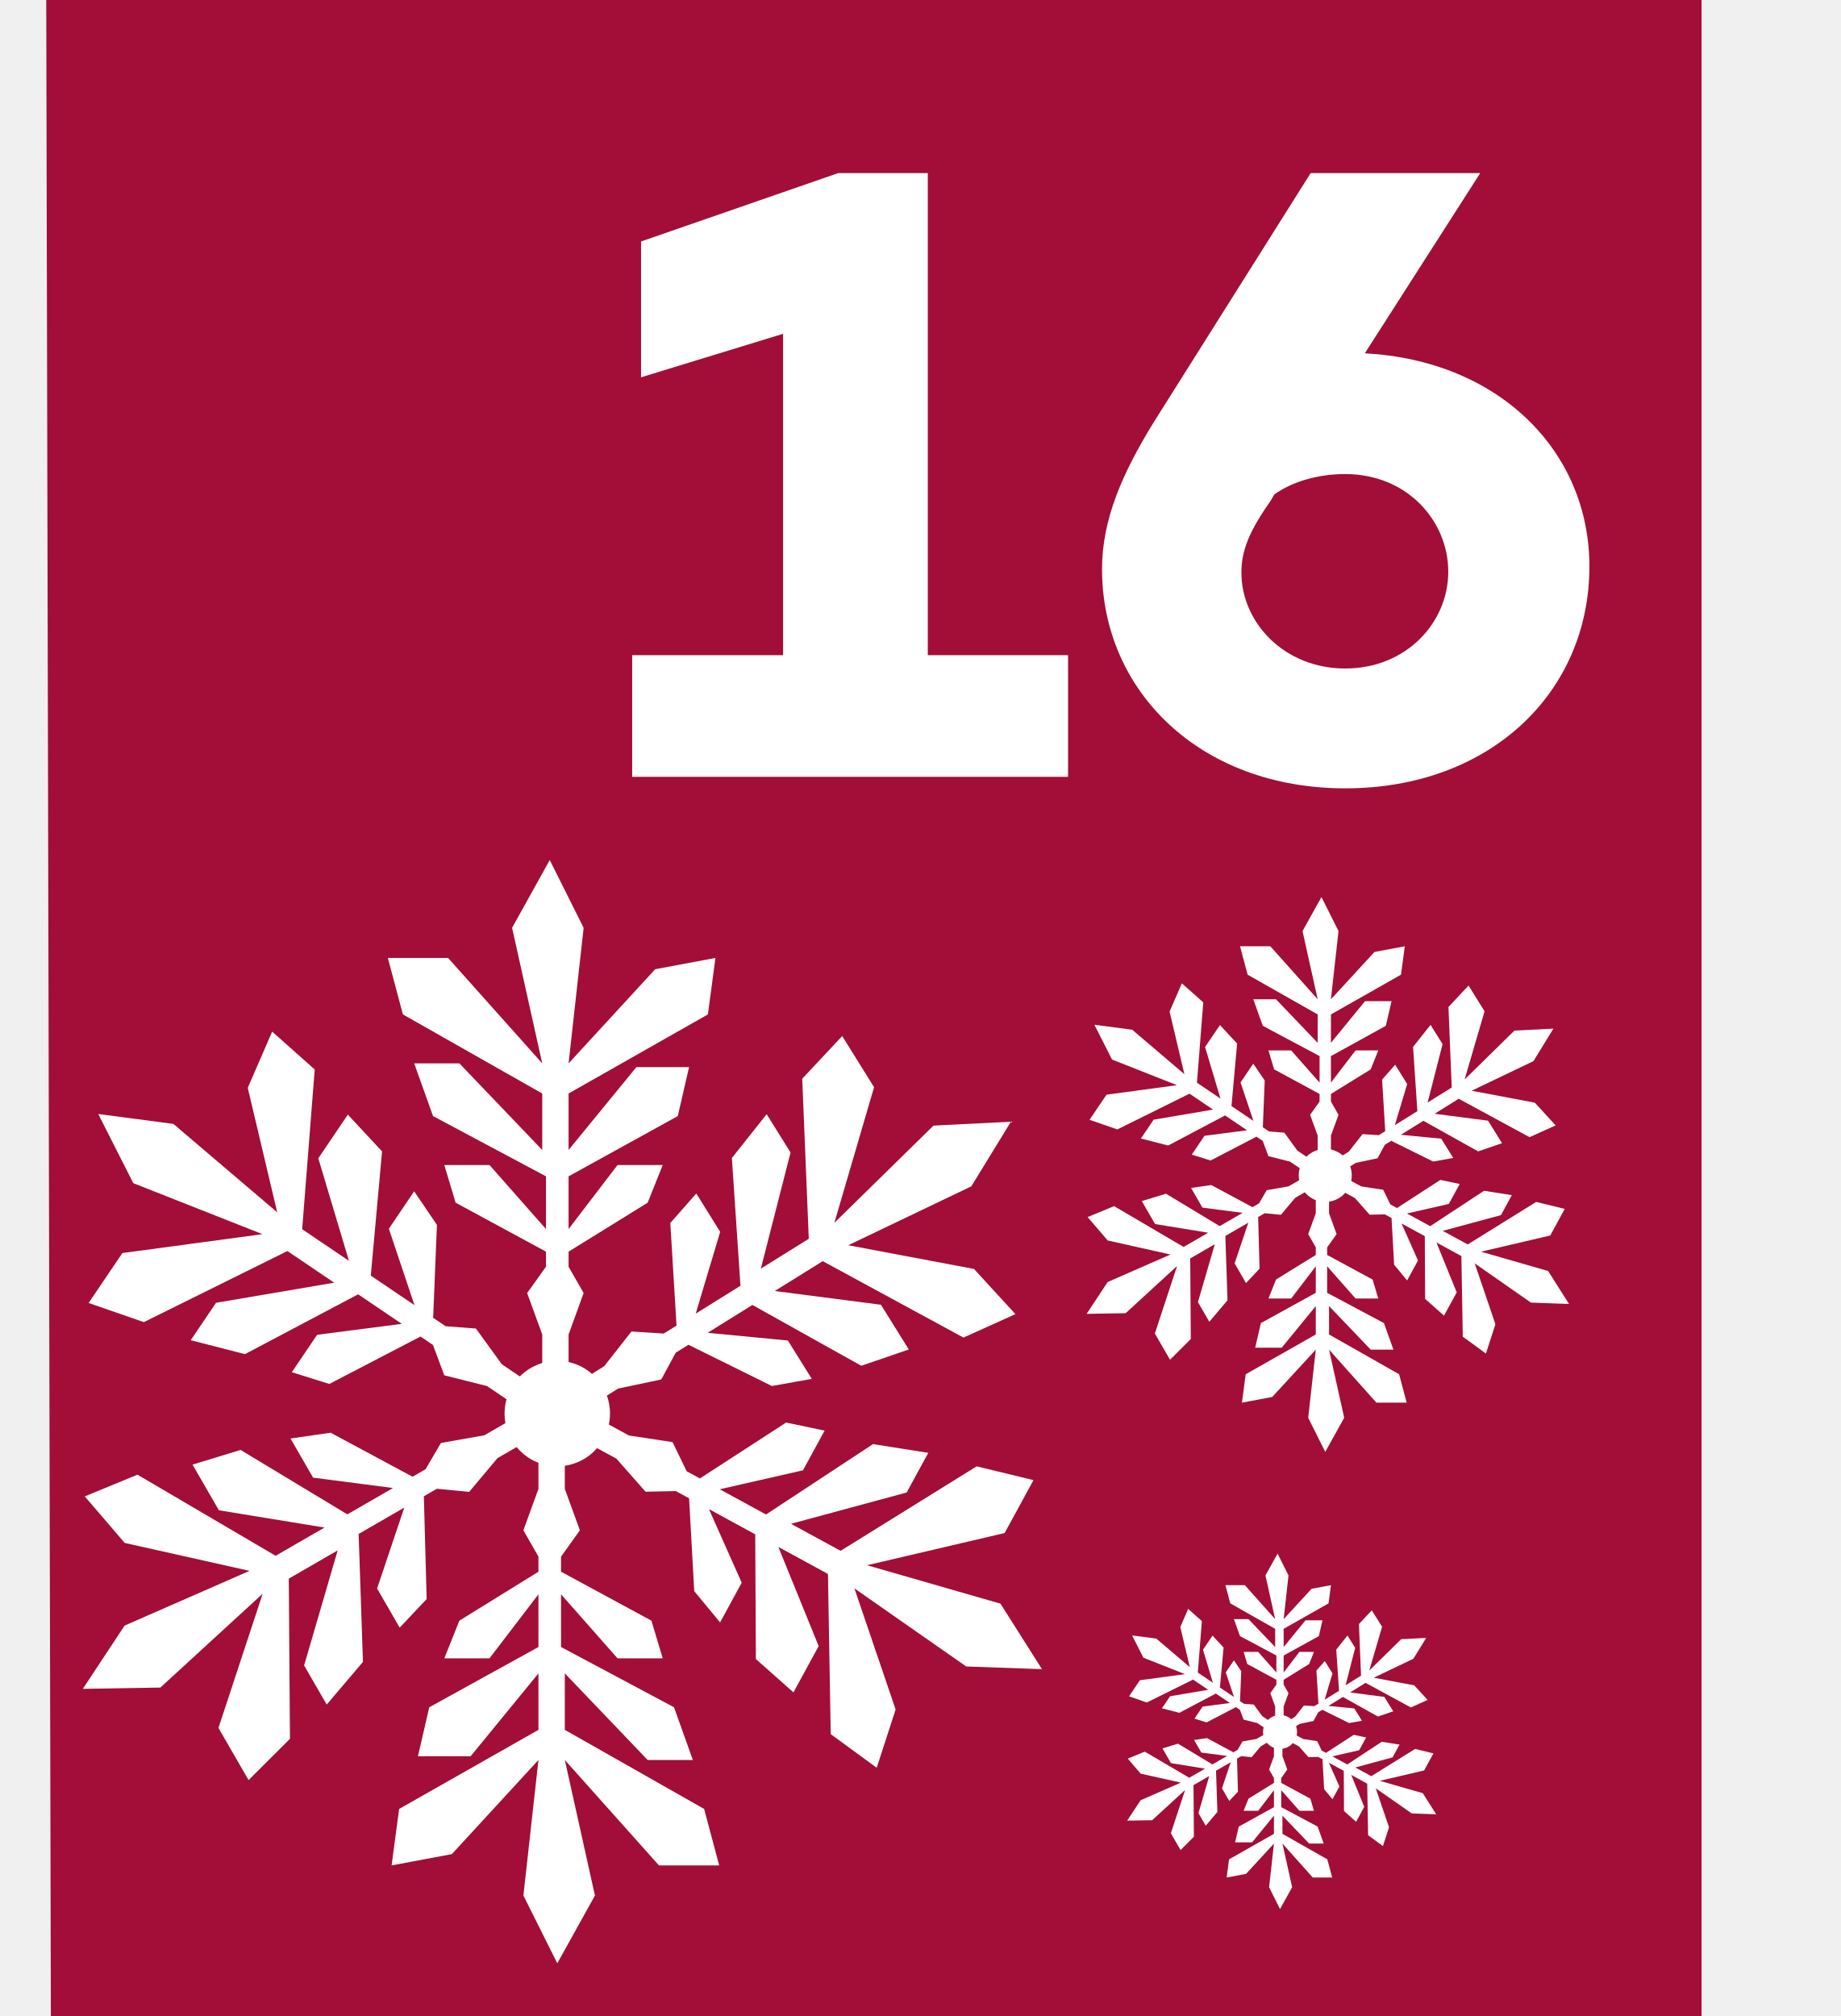
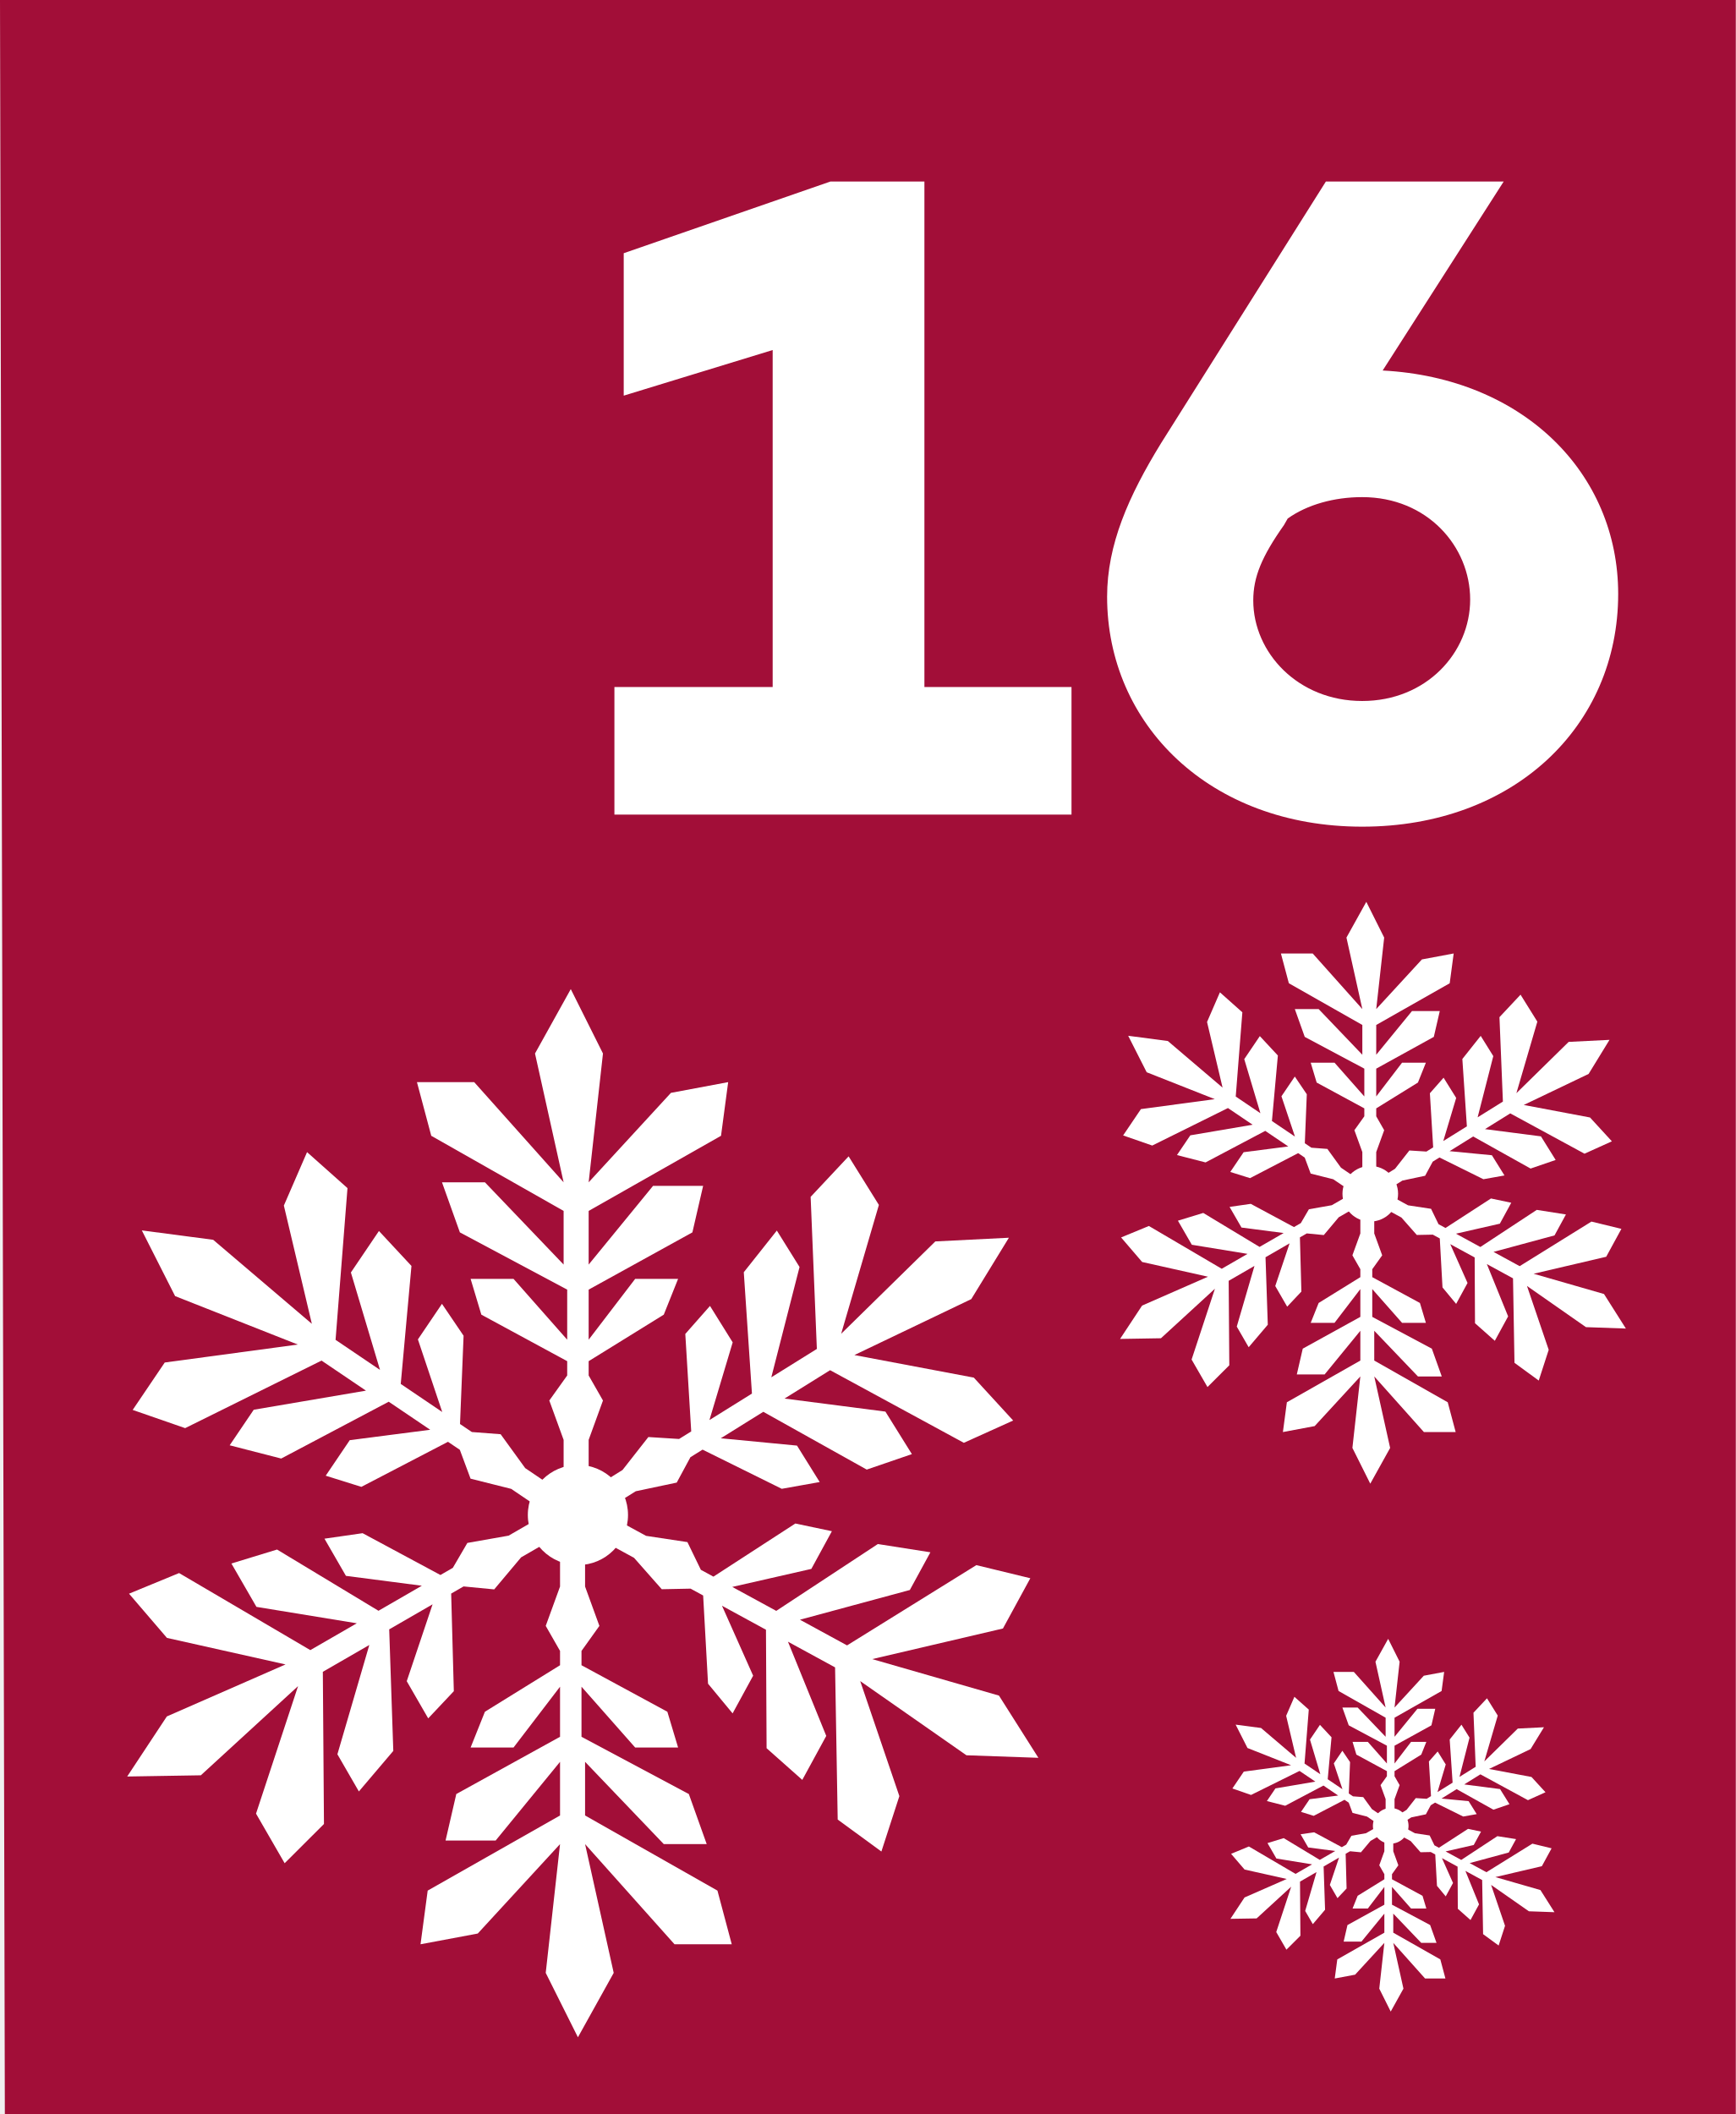
- <svg xmlns="http://www.w3.org/2000/svg" width="199" height="218" viewBox="0 0 199 218" fill="none">
-   <path d="M184 0H5L5.5 218H184V0Z" fill="#A20E38" />
-   <path d="M58.634 144.304V147.562H61.484V144.304L63.112 139.825L61.484 136.975V135.346L70.034 130.053L71.663 125.981H66.777L61.484 132.903V127.203L73.292 120.688L74.513 115.395H68.813L61.484 124.353V118.245L76.549 109.694L77.364 103.587L70.849 104.808L61.484 114.988L63.112 100.329L59.448 93L55.376 100.329L58.634 114.988L48.454 103.587H41.939L43.568 109.694L58.634 118.245V124.353L49.676 114.988H44.789L46.825 120.688L59.041 127.203V132.903L52.933 125.981H48.047L49.269 130.053L59.041 135.346V136.975L57.005 139.825L58.634 144.304Z" fill="white" />
-   <path d="M61.077 160.999L61.077 157.741L58.226 157.741L58.226 160.999L56.598 165.478L58.226 168.328L58.226 169.957L49.676 175.25L48.047 179.322L52.933 179.322L58.226 172.4L58.226 178.1L46.418 184.615L45.197 189.908L50.897 189.908L58.226 180.95L58.226 187.058L43.161 195.609L42.346 201.716L48.861 200.495L58.226 190.315L56.598 204.974L60.262 212.303L64.334 204.974L61.077 190.315L71.256 201.716L77.771 201.716L76.142 195.609L61.077 187.058L61.077 180.95L70.034 190.315L74.921 190.315L72.885 184.615L60.669 178.1L60.669 172.4L66.777 179.322L71.663 179.322L70.442 175.25L60.669 169.957L60.669 168.328L62.705 165.478L61.077 160.999Z" fill="white" />
-   <path d="M65.339 147.733L62.574 149.455L64.081 151.874L66.846 150.152L71.509 149.166L73.067 146.277L74.449 145.416L83.463 149.875L87.781 149.104L85.197 144.957L76.523 144.124L81.362 141.11L93.135 147.688L98.273 145.926L95.259 141.088L83.781 139.603L88.965 136.374L104.188 144.64L109.803 142.102L105.322 137.218L91.73 134.652L105.033 128.284L109.316 121.298L100.943 121.717L90.223 132.232L94.518 117.564L91.073 112.034L86.75 116.646L87.458 133.955L82.274 137.184L85.487 124.629L82.903 120.482L79.141 125.224L80.07 139.036L75.231 142.05L77.877 133.206L75.294 129.059L72.484 132.249L73.158 143.342L71.775 144.203L68.28 143.982L65.339 147.733Z" fill="white" />
-   <path d="M53.796 157.675L56.617 156.046L55.192 153.578L52.371 155.207L47.678 156.036L46.024 158.871L44.613 159.686L35.754 154.927L31.413 155.552L33.856 159.784L42.497 160.907L37.561 163.757L26.015 156.789L20.82 158.377L23.67 163.314L35.092 165.182L29.803 168.236L14.865 159.464L9.168 161.813L13.484 166.844L26.982 169.865L13.473 175.784L8.958 182.622L17.341 182.484L28.407 172.333L23.623 186.849L26.881 192.491L31.355 188.027L31.228 170.705L36.517 167.651L32.886 180.091L35.329 184.323L39.248 179.709L38.782 165.873L43.719 163.023L40.778 171.773L43.221 176.005L46.137 172.911L45.835 161.801L47.245 160.987L50.731 161.325L53.796 157.675Z" fill="white" />
-   <path d="M68.013 155.229L65.153 153.67L63.789 156.173L66.65 157.731L69.803 161.305L73.085 161.239L74.515 162.018L75.072 172.059L77.868 175.438L80.206 171.147L76.661 163.187L81.666 165.915L81.736 179.401L85.799 183.006L88.527 178.001L84.169 167.279L89.532 170.201L89.831 187.522L94.804 191.159L96.849 184.854L92.392 171.76L104.484 180.205L112.673 180.494L108.186 173.411L93.756 169.257L108.638 165.775L111.755 160.054L105.613 158.562L90.896 167.699L85.533 164.776L98.042 161.392L100.381 157.101L94.401 156.161L82.835 163.77L77.83 161.042L86.83 158.991L89.168 154.701L85.009 153.825L75.684 159.873L74.254 159.093L72.726 155.942L68.013 155.229Z" fill="white" />
-   <path d="M52.664 149.881L55.362 151.706L56.959 149.345L54.261 147.52L51.463 143.661L48.19 143.413L46.841 142.501L47.247 132.453L44.786 128.822L42.049 132.87L44.817 141.132L40.095 137.938L41.314 124.508L37.614 120.53L34.42 125.252L37.734 136.342L32.675 132.92L34.033 115.65L29.43 111.554L26.792 117.634L29.977 131.095L18.748 121.533L10.624 120.463L14.413 127.941L28.38 133.456L13.233 135.5L9.583 140.897L15.555 142.969L31.078 135.281L36.138 138.703L23.361 140.876L20.624 144.923L26.486 146.43L38.727 139.962L43.448 143.156L34.293 144.337L31.555 148.384L35.612 149.654L45.472 144.525L46.821 145.437L48.041 148.72L52.664 149.881Z" fill="white" />
-   <circle cx="60.262" cy="152.855" r="5.7" fill="white" />
-   <path d="M142.488 122.802V124.44H143.921V122.802L144.741 120.549L143.921 119.116V118.297L148.222 115.635L149.041 113.587H146.584L143.921 117.068V114.201L149.86 110.925L150.474 108.263H147.608L143.921 112.768V109.696L151.498 105.396L151.908 102.324L148.631 102.939L143.921 108.058L144.741 100.686L142.898 97L140.85 100.686L142.488 108.058L137.369 102.324H134.092L134.911 105.396L142.488 109.696V112.768L137.983 108.058H135.526L136.549 110.925L142.693 114.201V117.068L139.621 113.587H137.164L137.778 115.635L142.693 118.297V119.116L141.669 120.549L142.488 122.802Z" fill="white" />
-   <path d="M143.717 131.198L143.717 129.56L142.283 129.56L142.283 131.198L141.464 133.451L142.283 134.884L142.283 135.703L137.983 138.365L137.164 140.413L139.621 140.413L142.283 136.932L142.283 139.799L136.345 143.075L135.73 145.737L138.597 145.737L142.283 141.232L142.283 144.304L134.706 148.604L134.297 151.676L137.573 151.061L142.283 145.942L141.464 153.314L143.307 157L145.355 153.314L143.717 145.942L148.836 151.676L152.113 151.676L151.294 148.604L143.717 144.304L143.717 141.232L148.222 145.942L150.679 145.942L149.655 143.075L143.512 139.799L143.512 136.932L146.584 140.413L149.041 140.413L148.427 138.365L143.512 135.703L143.512 134.884L144.536 133.451L143.717 131.198Z" fill="white" />
-   <path d="M145.86 124.526L144.47 125.392L145.228 126.609L146.618 125.743L148.963 125.247L149.747 123.794L150.442 123.361L154.975 125.604L157.147 125.216L155.847 123.13L151.485 122.711L153.918 121.196L159.839 124.504L162.424 123.618L160.908 121.184L155.135 120.438L157.742 118.814L165.399 122.971L168.222 121.695L165.968 119.238L159.133 117.947L165.823 114.745L167.977 111.232L163.766 111.442L158.375 116.731L160.535 109.354L158.803 106.573L156.629 108.892L156.984 117.597L154.377 119.221L155.993 112.907L154.694 110.821L152.802 113.206L153.269 120.153L150.835 121.668L152.166 117.221L150.867 115.135L149.454 116.739L149.793 122.318L149.097 122.751L147.339 122.64L145.86 124.526Z" fill="white" />
-   <path d="M140.055 129.526L141.474 128.707L140.757 127.466L139.338 128.285L136.978 128.702L136.146 130.128L135.437 130.538L130.981 128.144L128.798 128.459L130.027 130.587L134.373 131.152L131.89 132.585L126.083 129.081L123.471 129.88L124.904 132.362L130.649 133.302L127.988 134.838L120.476 130.426L117.611 131.608L119.781 134.138L126.57 135.657L119.776 138.634L117.505 142.073L121.721 142.003L127.286 136.898L124.881 144.199L126.519 147.036L128.769 144.791L128.705 136.079L131.365 134.543L129.539 140.8L130.768 142.928L132.739 140.608L132.504 133.649L134.987 132.216L133.508 136.617L134.737 138.745L136.203 137.189L136.051 131.602L136.761 131.192L138.514 131.362L140.055 129.526Z" fill="white" />
-   <path d="M147.205 128.296L145.767 127.512L145.081 128.771L146.519 129.555L148.105 131.352L149.756 131.319L150.475 131.711L150.755 136.761L152.161 138.46L153.337 136.302L151.554 132.299L154.072 133.67L154.107 140.453L156.15 142.266L157.522 139.749L155.33 134.356L158.027 135.826L158.178 144.537L160.679 146.366L161.707 143.196L159.466 136.61L165.547 140.857L169.666 141.003L167.409 137.441L160.152 135.351L167.636 133.6L169.204 130.723L166.115 129.972L158.713 134.568L156.016 133.098L162.308 131.396L163.483 129.238L160.476 128.765L154.659 132.592L152.142 131.22L156.669 130.188L157.845 128.031L155.753 127.59L151.063 130.632L150.344 130.24L149.575 128.655L147.205 128.296Z" fill="white" />
-   <path d="M139.486 125.606L140.843 126.524L141.646 125.337L140.289 124.419L138.882 122.479L137.236 122.354L136.557 121.895L136.761 116.842L135.524 115.016L134.147 117.051L135.539 121.207L133.165 119.601L133.778 112.846L131.917 110.846L130.311 113.22L131.977 118.797L129.433 117.077L130.116 108.391L127.801 106.331L126.474 109.389L128.076 116.159L122.429 111.35L118.343 110.812L120.249 114.573L127.273 117.346L119.655 118.374L117.82 121.088L120.823 122.131L128.63 118.264L131.174 119.985L124.749 121.078L123.372 123.113L126.321 123.871L132.476 120.618L134.851 122.224L130.247 122.818L128.87 124.854L130.91 125.492L135.869 122.913L136.547 123.372L137.161 125.023L139.486 125.606Z" fill="white" />
-   <circle cx="143.307" cy="127.102" r="2.867" fill="white" />
-   <path d="M137.89 184.529V185.579H138.809V184.529L139.333 183.086L138.809 182.168V181.643L141.564 179.938L142.088 178.626H140.514L138.809 180.856V179.019L142.613 176.92L143.007 175.215H141.17L138.809 178.101V176.133L143.662 173.379L143.925 171.411L141.826 171.804L138.809 175.084L139.333 170.361L138.153 168L136.841 170.361L137.89 175.084L134.611 171.411H132.512L133.037 173.379L137.89 176.133V178.101L135.004 175.084H133.43L134.086 176.92L138.022 179.019V180.856L136.054 178.626H134.48L134.873 179.938L138.022 181.643V182.168L137.366 183.086L137.89 184.529Z" fill="white" />
-   <path d="M138.678 189.908L138.678 188.858L137.759 188.858L137.759 189.908L137.235 191.351L137.759 192.269L137.759 192.794L135.004 194.499L134.48 195.811L136.054 195.811L137.759 193.581L137.759 195.417L133.955 197.516L133.561 199.222L135.398 199.222L137.759 196.336L137.759 198.303L132.905 201.058L132.643 203.026L134.742 202.632L137.759 199.353L137.235 204.075L138.415 206.437L139.727 204.075L138.678 199.353L141.957 203.026L144.056 203.026L143.531 201.058L138.678 198.303L138.678 196.336L141.564 199.353L143.138 199.353L142.482 197.516L138.546 195.417L138.546 193.581L140.514 195.811L142.088 195.811L141.695 194.499L138.546 192.794L138.546 192.269L139.202 191.351L138.678 189.908Z" fill="white" />
-   <path d="M140.051 185.634L139.16 186.189L139.646 186.968L140.536 186.413L142.039 186.096L142.541 185.165L142.986 184.887L145.89 186.324L147.281 186.076L146.449 184.739L143.654 184.471L145.213 183.5L149.006 185.619L150.661 185.052L149.69 183.493L145.992 183.014L147.663 181.974L152.567 184.637L154.376 183.82L152.932 182.246L148.553 181.419L152.839 179.368L154.219 177.117L151.521 177.252L148.068 180.64L149.452 175.914L148.342 174.132L146.949 175.618L147.177 181.195L145.507 182.235L146.542 178.19L145.71 176.854L144.497 178.382L144.797 182.832L143.238 183.803L144.09 180.954L143.258 179.617L142.353 180.645L142.57 184.219L142.124 184.497L140.998 184.425L140.051 185.634Z" fill="white" />
-   <path d="M136.332 188.837L137.241 188.312L136.782 187.517L135.873 188.042L134.361 188.309L133.828 189.222L133.373 189.485L130.519 187.951L129.121 188.153L129.908 189.516L132.692 189.878L131.101 190.796L127.381 188.551L125.708 189.063L126.626 190.654L130.306 191.256L128.602 192.239L123.789 189.413L121.954 190.17L123.344 191.791L127.693 192.764L123.341 194.671L121.886 196.874L124.587 196.83L128.152 193.559L126.611 198.236L127.66 200.054L129.102 198.616L129.061 193.035L130.765 192.051L129.595 196.059L130.382 197.422L131.645 195.936L131.495 191.478L133.085 190.56L132.138 193.379L132.925 194.742L133.864 193.746L133.767 190.166L134.221 189.904L135.345 190.013L136.332 188.837Z" fill="white" />
-   <path d="M140.912 188.049L139.991 187.547L139.552 188.353L140.473 188.855L141.489 190.006L142.546 189.985L143.007 190.236L143.186 193.471L144.087 194.56L144.84 193.177L143.698 190.613L145.311 191.492L145.334 195.836L146.643 196.998L147.522 195.385L146.117 191.931L147.845 192.873L147.941 198.453L149.544 199.625L150.203 197.593L148.767 193.375L152.662 196.095L155.301 196.189L153.855 193.907L149.206 192.568L154.001 191.446L155.005 189.603L153.026 189.122L148.285 192.066L146.557 191.125L150.587 190.034L151.34 188.652L149.414 188.349L145.688 190.8L144.075 189.922L146.975 189.261L147.728 187.879L146.388 187.596L143.384 189.545L142.923 189.294L142.431 188.278L140.912 188.049Z" fill="white" />
-   <path d="M135.967 186.326L136.836 186.914L137.351 186.153L136.482 185.565L135.58 184.322L134.526 184.242L134.091 183.948L134.222 180.711L133.429 179.541L132.547 180.845L133.439 183.507L131.918 182.478L132.311 178.151L131.118 176.87L130.09 178.391L131.157 181.964L129.527 180.861L129.965 175.297L128.482 173.978L127.632 175.937L128.658 180.273L125.04 177.193L122.423 176.848L123.644 179.257L128.143 181.034L123.264 181.693L122.088 183.431L124.011 184.099L129.013 181.622L130.643 182.724L126.527 183.424L125.645 184.728L127.533 185.214L131.477 183.13L132.998 184.159L130.048 184.54L129.166 185.844L130.474 186.253L133.65 184.6L134.085 184.894L134.478 185.952L135.967 186.326Z" fill="white" />
-   <circle cx="138.415" cy="187.284" r="1.837" fill="white" />
-   <path d="M100.328 70.848H115.496V84H68.36V70.848H84.68V36.096L69.32 40.8V26.112L90.632 18.72H100.328V70.848ZM147.584 38.208C162.08 38.976 171.872 48.768 171.872 61.248C171.872 74.88 161.12 85.248 145.472 85.248C129.728 85.248 119.168 74.688 119.168 61.536C119.168 56.16 121.376 51.168 124.736 45.696L141.728 18.72H160.064L147.584 38.208ZM145.472 72.288C152.096 72.288 156.608 67.296 156.608 61.824C156.608 56.352 152.192 51.264 145.472 51.264C142.592 51.264 139.808 52.032 137.792 53.472L137.408 54.144C135.104 57.408 134.24 59.52 134.24 61.92C134.24 67.296 138.848 72.288 145.472 72.288Z" fill="white" />
+ <svg xmlns="http://www.w3.org/2000/svg" width="179" height="218" viewBox="0 0 179 218" fill="none">
+   <path d="M179 0H0L0.5 218H179V0Z" fill="#A20E38" />
+   <path d="M58.122 148.482V151.433H60.704V148.482L62.18 144.424L60.704 141.841V140.366L68.451 135.57L69.927 131.881H65.5L60.704 138.152V132.988L71.402 127.085L72.509 122.29H67.344L60.704 130.405V124.872L74.354 117.125L75.091 111.591L69.189 112.698L60.704 121.921L62.18 108.64L58.86 102L55.171 108.64L58.122 121.921L48.899 111.591H42.997L44.472 117.125L58.122 124.872V130.405L50.006 121.921H45.579L47.424 127.085L58.491 132.988V138.152L52.957 131.881H48.531L49.637 135.57L58.491 140.366V141.841L56.646 144.424L58.122 148.482Z" fill="white" />
+   <path d="M60.335 163.607L60.335 160.655L57.753 160.655L57.753 163.607L56.277 167.665L57.753 170.247L57.753 171.723L50.006 176.518L48.531 180.207L52.957 180.207L57.753 173.936L57.753 179.101L47.055 185.003L45.948 189.799L51.113 189.799L57.753 181.683L57.753 187.216L44.104 194.963L43.366 200.497L49.268 199.39L57.753 190.168L56.277 203.448L59.597 210.088L63.287 203.448L60.335 190.168L69.558 200.497L75.46 200.497L73.985 194.963L60.335 187.216L60.335 181.683L68.451 190.168L72.878 190.168L71.034 185.003L59.966 179.101L59.966 173.936L65.5 180.207L69.927 180.207L68.82 176.518L59.966 171.723L59.966 170.247L61.811 167.665L60.335 163.607Z" fill="white" />
+   <path d="M64.197 151.588L61.692 153.148L63.057 155.34L65.562 153.78L69.787 152.887L71.199 150.269L72.451 149.489L80.618 153.529L84.529 152.831L82.189 149.073L74.33 148.318L78.713 145.588L89.38 151.547L94.036 149.951L91.305 145.567L80.905 144.222L85.602 141.297L99.394 148.786L104.481 146.487L100.421 142.062L88.107 139.736L100.16 133.967L104.04 127.638L96.454 128.018L86.742 137.544L90.633 124.255L87.512 119.245L83.596 123.423L84.237 139.105L79.54 142.03L82.451 130.656L80.11 126.898L76.702 131.195L77.543 143.709L73.159 146.44L75.557 138.427L73.216 134.669L70.67 137.559L71.281 147.61L70.028 148.39L66.861 148.19L64.197 151.588Z" fill="white" />
+   <path d="M53.739 160.595L56.295 159.12L55.004 156.883L52.448 158.359L48.196 159.11L46.697 161.679L45.419 162.417L37.393 158.106L33.46 158.672L35.673 162.506L43.502 163.524L39.03 166.106L28.569 159.792L23.863 161.232L26.445 165.704L36.794 167.397L32.001 170.164L18.468 162.217L13.306 164.344L17.216 168.903L29.445 171.64L17.206 177.002L13.116 183.197L20.711 183.072L30.737 173.876L26.402 187.027L29.354 192.139L33.408 188.094L33.292 172.4L38.085 169.634L34.794 180.904L37.008 184.738L40.558 180.558L40.136 168.023L44.609 165.441L41.945 173.368L44.158 177.202L46.8 174.399L46.526 164.334L47.804 163.596L50.963 163.902L53.739 160.595Z" fill="white" />
+   <path d="M66.62 158.379L64.029 156.967L62.793 159.234L65.385 160.647L68.242 163.884L71.215 163.824L72.511 164.53L73.015 173.627L75.548 176.688L77.666 172.801L74.454 165.589L78.989 168.061L79.053 180.279L82.734 183.546L85.206 179.011L81.257 169.296L86.116 171.944L86.386 187.637L90.892 190.932L92.745 185.22L88.707 173.357L99.662 181.007L107.082 181.269L103.016 174.853L89.943 171.089L103.426 167.934L106.25 162.751L100.685 161.399L87.351 169.677L82.493 167.029L93.826 163.963L95.945 160.076L90.527 159.224L80.049 166.117L75.513 163.646L83.668 161.788L85.787 157.901L82.018 157.107L73.57 162.587L72.274 161.881L70.889 159.025L66.62 158.379Z" fill="white" />
+   <path d="M52.713 153.534L55.158 155.187L56.605 153.048L54.16 151.395L51.626 147.899L48.66 147.674L47.438 146.848L47.806 137.744L45.577 134.455L43.096 138.122L45.604 145.608L41.326 142.714L42.431 130.546L39.078 126.942L36.185 131.22L39.187 141.267L34.604 138.167L35.834 122.521L31.664 118.81L29.273 124.319L32.159 136.514L21.985 127.851L14.625 126.881L18.058 133.657L30.712 138.653L16.989 140.505L13.683 145.394L19.093 147.272L33.157 140.306L37.74 143.406L26.166 145.375L23.685 149.042L28.997 150.408L40.086 144.548L44.364 147.441L36.069 148.511L33.589 152.178L37.265 153.328L46.198 148.681L47.42 149.508L48.525 152.483L52.713 153.534Z" fill="white" />
+   <circle cx="59.597" cy="156.229" r="5.165" fill="white" />
+   <path d="M140.488 118.802V120.44H141.921V118.802L142.741 116.549L141.921 115.116V114.297L146.222 111.635L147.041 109.587H144.584L141.921 113.068V110.201L147.86 106.925L148.474 104.263H145.608L141.921 108.768V105.696L149.498 101.396L149.908 98.324L146.631 98.939L141.921 104.058L142.741 96.686L140.898 93L138.85 96.686L140.488 104.058L135.369 98.324H132.092L132.911 101.396L140.488 105.696V108.768L135.983 104.058H133.526L134.549 106.925L140.693 110.201V113.068L137.621 109.587H135.164L135.778 111.635L140.693 114.297V115.116L139.669 116.549L140.488 118.802Z" fill="white" />
+   <path d="M141.717 127.198L141.717 125.56L140.283 125.56L140.283 127.198L139.464 129.451L140.283 130.884L140.283 131.703L135.983 134.365L135.164 136.413L137.621 136.413L140.283 132.932L140.283 135.799L134.345 139.075L133.73 141.737L136.597 141.737L140.283 137.232L140.283 140.304L132.706 144.604L132.297 147.676L135.573 147.061L140.283 141.942L139.464 149.314L141.307 153L143.355 149.314L141.717 141.942L146.836 147.676L150.113 147.676L149.294 144.604L141.717 140.304L141.717 137.232L146.222 141.942L148.679 141.942L147.655 139.075L141.512 135.799L141.512 132.932L144.584 136.413L147.041 136.413L146.427 134.365L141.512 131.703L141.512 130.884L142.536 129.451L141.717 127.198Z" fill="white" />
+   <path d="M143.86 120.526L142.47 121.392L143.228 122.609L144.618 121.743L146.963 121.247L147.747 119.794L148.442 119.361L152.975 121.604L155.147 121.216L153.847 119.13L149.485 118.711L151.918 117.196L157.839 120.504L160.424 119.618L158.908 117.184L153.135 116.438L155.742 114.814L163.399 118.971L166.222 117.695L163.968 115.238L157.133 113.947L163.823 110.745L165.977 107.232L161.766 107.442L156.375 112.731L158.535 105.354L156.803 102.573L154.629 104.892L154.984 113.597L152.377 115.221L153.993 108.907L152.694 106.821L150.802 109.206L151.269 116.153L148.835 117.668L150.166 113.221L148.867 111.135L147.454 112.739L147.793 118.318L147.097 118.751L145.339 118.64L143.86 120.526Z" fill="white" />
+   <path d="M138.055 125.526L139.474 124.707L138.757 123.466L137.338 124.285L134.978 124.702L134.146 126.128L133.437 126.538L128.981 124.144L126.798 124.459L128.027 126.587L132.373 127.152L129.89 128.585L124.083 125.081L121.471 125.88L122.904 128.362L128.649 129.302L125.988 130.838L118.476 126.426L115.611 127.608L117.781 130.138L124.57 131.657L117.776 134.634L115.505 138.073L119.721 138.003L125.286 132.898L122.881 140.199L124.519 143.036L126.769 140.791L126.705 132.079L129.365 130.543L127.539 136.8L128.768 138.928L130.739 136.608L130.504 129.649L132.987 128.216L131.508 132.617L132.737 134.745L134.203 133.189L134.051 127.602L134.761 127.192L136.514 127.362L138.055 125.526Z" fill="white" />
+   <path d="M145.205 124.296L143.767 123.512L143.081 124.771L144.519 125.555L146.105 127.352L147.756 127.319L148.475 127.711L148.755 132.761L150.161 134.46L151.337 132.302L149.554 128.299L152.072 129.67L152.107 136.453L154.15 138.266L155.522 135.749L153.33 130.356L156.027 131.826L156.178 140.537L158.679 142.366L159.707 139.196L157.466 132.61L163.547 136.857L167.666 137.003L165.409 133.441L158.152 131.351L165.636 129.6L167.204 126.723L164.115 125.972L156.713 130.568L154.016 129.098L160.308 127.396L161.483 125.238L158.476 124.765L152.659 128.592L150.142 127.22L154.669 126.188L155.845 124.031L153.753 123.59L149.063 126.632L148.344 126.24L147.575 124.655L145.205 124.296Z" fill="white" />
+   <path d="M137.486 121.606L138.843 122.524L139.646 121.337L138.289 120.419L136.882 118.479L135.236 118.354L134.557 117.895L134.761 112.842L133.524 111.016L132.147 113.051L133.539 117.207L131.165 115.601L131.778 108.846L129.917 106.846L128.311 109.22L129.977 114.797L127.433 113.077L128.116 104.391L125.801 102.331L124.474 105.389L126.076 112.159L120.429 107.35L116.343 106.812L118.249 110.573L125.273 113.346L117.655 114.374L115.82 117.088L118.823 118.131L126.63 114.264L129.174 115.985L122.749 117.078L121.372 119.113L124.321 119.871L130.476 116.618L132.851 118.224L128.247 118.818L126.87 120.854L128.91 121.492L133.869 118.913L134.547 119.372L135.161 121.023L137.486 121.606Z" fill="white" />
+   <circle cx="141.307" cy="123.102" r="2.867" fill="white" />
+   <path d="M142.89 185.529V186.579H143.809V185.529L144.333 184.086L143.809 183.168V182.643L146.564 180.938L147.088 179.626H145.514L143.809 181.856V180.019L147.613 177.92L148.007 176.215H146.17L143.809 179.101V177.133L148.662 174.379L148.925 172.411L146.826 172.804L143.809 176.084L144.333 171.361L143.153 169L141.841 171.361L142.89 176.084L139.611 172.411H137.512L138.037 174.379L142.89 177.133V179.101L140.004 176.084H138.43L139.086 177.92L143.022 180.019V181.856L141.054 179.626H139.48L139.873 180.938L143.022 182.643V183.168L142.366 184.086L142.89 185.529Z" fill="white" />
+   <path d="M143.678 190.908L143.678 189.858L142.759 189.858L142.759 190.908L142.235 192.351L142.759 193.269L142.759 193.794L140.004 195.499L139.48 196.811L141.054 196.811L142.759 194.581L142.759 196.417L138.955 198.516L138.561 200.222L140.398 200.222L142.759 197.336L142.759 199.303L137.905 202.058L137.643 204.026L139.742 203.632L142.759 200.353L142.235 205.075L143.415 207.437L144.727 205.075L143.678 200.353L146.957 204.026L149.056 204.026L148.531 202.058L143.678 199.303L143.678 197.336L146.564 200.353L148.138 200.353L147.482 198.516L143.546 196.417L143.546 194.581L145.514 196.811L147.088 196.811L146.695 195.499L143.546 193.794L143.546 193.269L144.202 192.351L143.678 190.908Z" fill="white" />
+   <path d="M145.051 186.634L144.16 187.189L144.646 187.968L145.536 187.413L147.039 187.096L147.541 186.165L147.986 185.887L150.89 187.324L152.281 187.076L151.449 185.739L148.654 185.471L150.213 184.5L154.006 186.619L155.661 186.052L154.69 184.493L150.992 184.014L152.663 182.974L157.567 185.637L159.376 184.82L157.932 183.246L153.553 182.419L157.839 180.368L159.219 178.117L156.521 178.252L153.068 181.64L154.452 176.914L153.342 175.132L151.949 176.618L152.177 182.195L150.507 183.235L151.542 179.19L150.71 177.854L149.497 179.382L149.797 183.832L148.238 184.803L149.09 181.954L148.258 180.617L147.353 181.645L147.57 185.219L147.124 185.497L145.998 185.425L145.051 186.634Z" fill="white" />
+   <path d="M141.332 189.837L142.241 189.312L141.782 188.517L140.873 189.042L139.361 189.309L138.828 190.222L138.373 190.485L135.519 188.951L134.121 189.153L134.908 190.516L137.692 190.878L136.101 191.796L132.381 189.551L130.708 190.063L131.626 191.654L135.306 192.256L133.602 193.239L128.789 190.413L126.954 191.17L128.344 192.791L132.693 193.764L128.341 195.671L126.886 197.874L129.587 197.83L133.152 194.559L131.611 199.236L132.66 201.054L134.102 199.616L134.061 194.035L135.765 193.051L134.595 197.059L135.382 198.422L136.645 196.936L136.495 192.478L138.085 191.56L137.138 194.379L137.925 195.742L138.864 194.746L138.767 191.166L139.221 190.904L140.345 191.013L141.332 189.837Z" fill="white" />
+   <path d="M145.912 189.049L144.991 188.547L144.552 189.353L145.473 189.855L146.489 191.006L147.546 190.985L148.007 191.236L148.186 194.471L149.087 195.56L149.84 194.177L148.698 191.613L150.311 192.492L150.334 196.836L151.643 197.998L152.522 196.385L151.117 192.931L152.845 193.873L152.941 199.453L154.544 200.625L155.203 198.593L153.767 194.375L157.662 197.095L160.301 197.189L158.855 194.907L154.206 193.568L159.001 192.446L160.005 190.603L158.026 190.122L153.285 193.066L151.557 192.125L155.587 191.034L156.34 189.652L154.414 189.349L150.688 191.8L149.075 190.922L151.975 190.261L152.728 188.879L151.388 188.596L148.384 190.545L147.923 190.294L147.431 189.278L145.912 189.049Z" fill="white" />
+   <path d="M140.967 187.326L141.836 187.914L142.351 187.153L141.482 186.565L140.58 185.322L139.526 185.242L139.091 184.948L139.222 181.711L138.429 180.541L137.547 181.845L138.439 184.507L136.918 183.478L137.311 179.151L136.118 177.87L135.09 179.391L136.157 182.964L134.527 181.861L134.965 176.297L133.482 174.978L132.632 176.937L133.658 181.273L130.04 178.193L127.423 177.848L128.644 180.257L133.143 182.034L128.264 182.693L127.088 184.431L129.011 185.099L134.013 182.622L135.643 183.724L131.527 184.424L130.645 185.728L132.533 186.214L136.477 184.13L137.998 185.159L135.048 185.54L134.166 186.844L135.474 187.253L138.65 185.6L139.085 185.894L139.478 186.952L140.967 187.326Z" fill="white" />
+   <circle cx="143.415" cy="188.284" r="1.837" fill="white" />
+   <path d="M95.328 70.848H110.496V84H63.36V70.848H79.68V36.096L64.32 40.8V26.112L85.632 18.72H95.328V70.848ZM142.584 38.208C157.08 38.976 166.872 48.768 166.872 61.248C166.872 74.88 156.12 85.248 140.472 85.248C124.728 85.248 114.168 74.688 114.168 61.536C114.168 56.16 116.376 51.168 119.736 45.696L136.728 18.72H155.064L142.584 38.208ZM140.472 72.288C147.096 72.288 151.608 67.296 151.608 61.824C151.608 56.352 147.192 51.264 140.472 51.264C137.592 51.264 134.808 52.032 132.792 53.472L132.408 54.144C130.104 57.408 129.24 59.52 129.24 61.92C129.24 67.296 133.848 72.288 140.472 72.288Z" fill="white" />
</svg>
